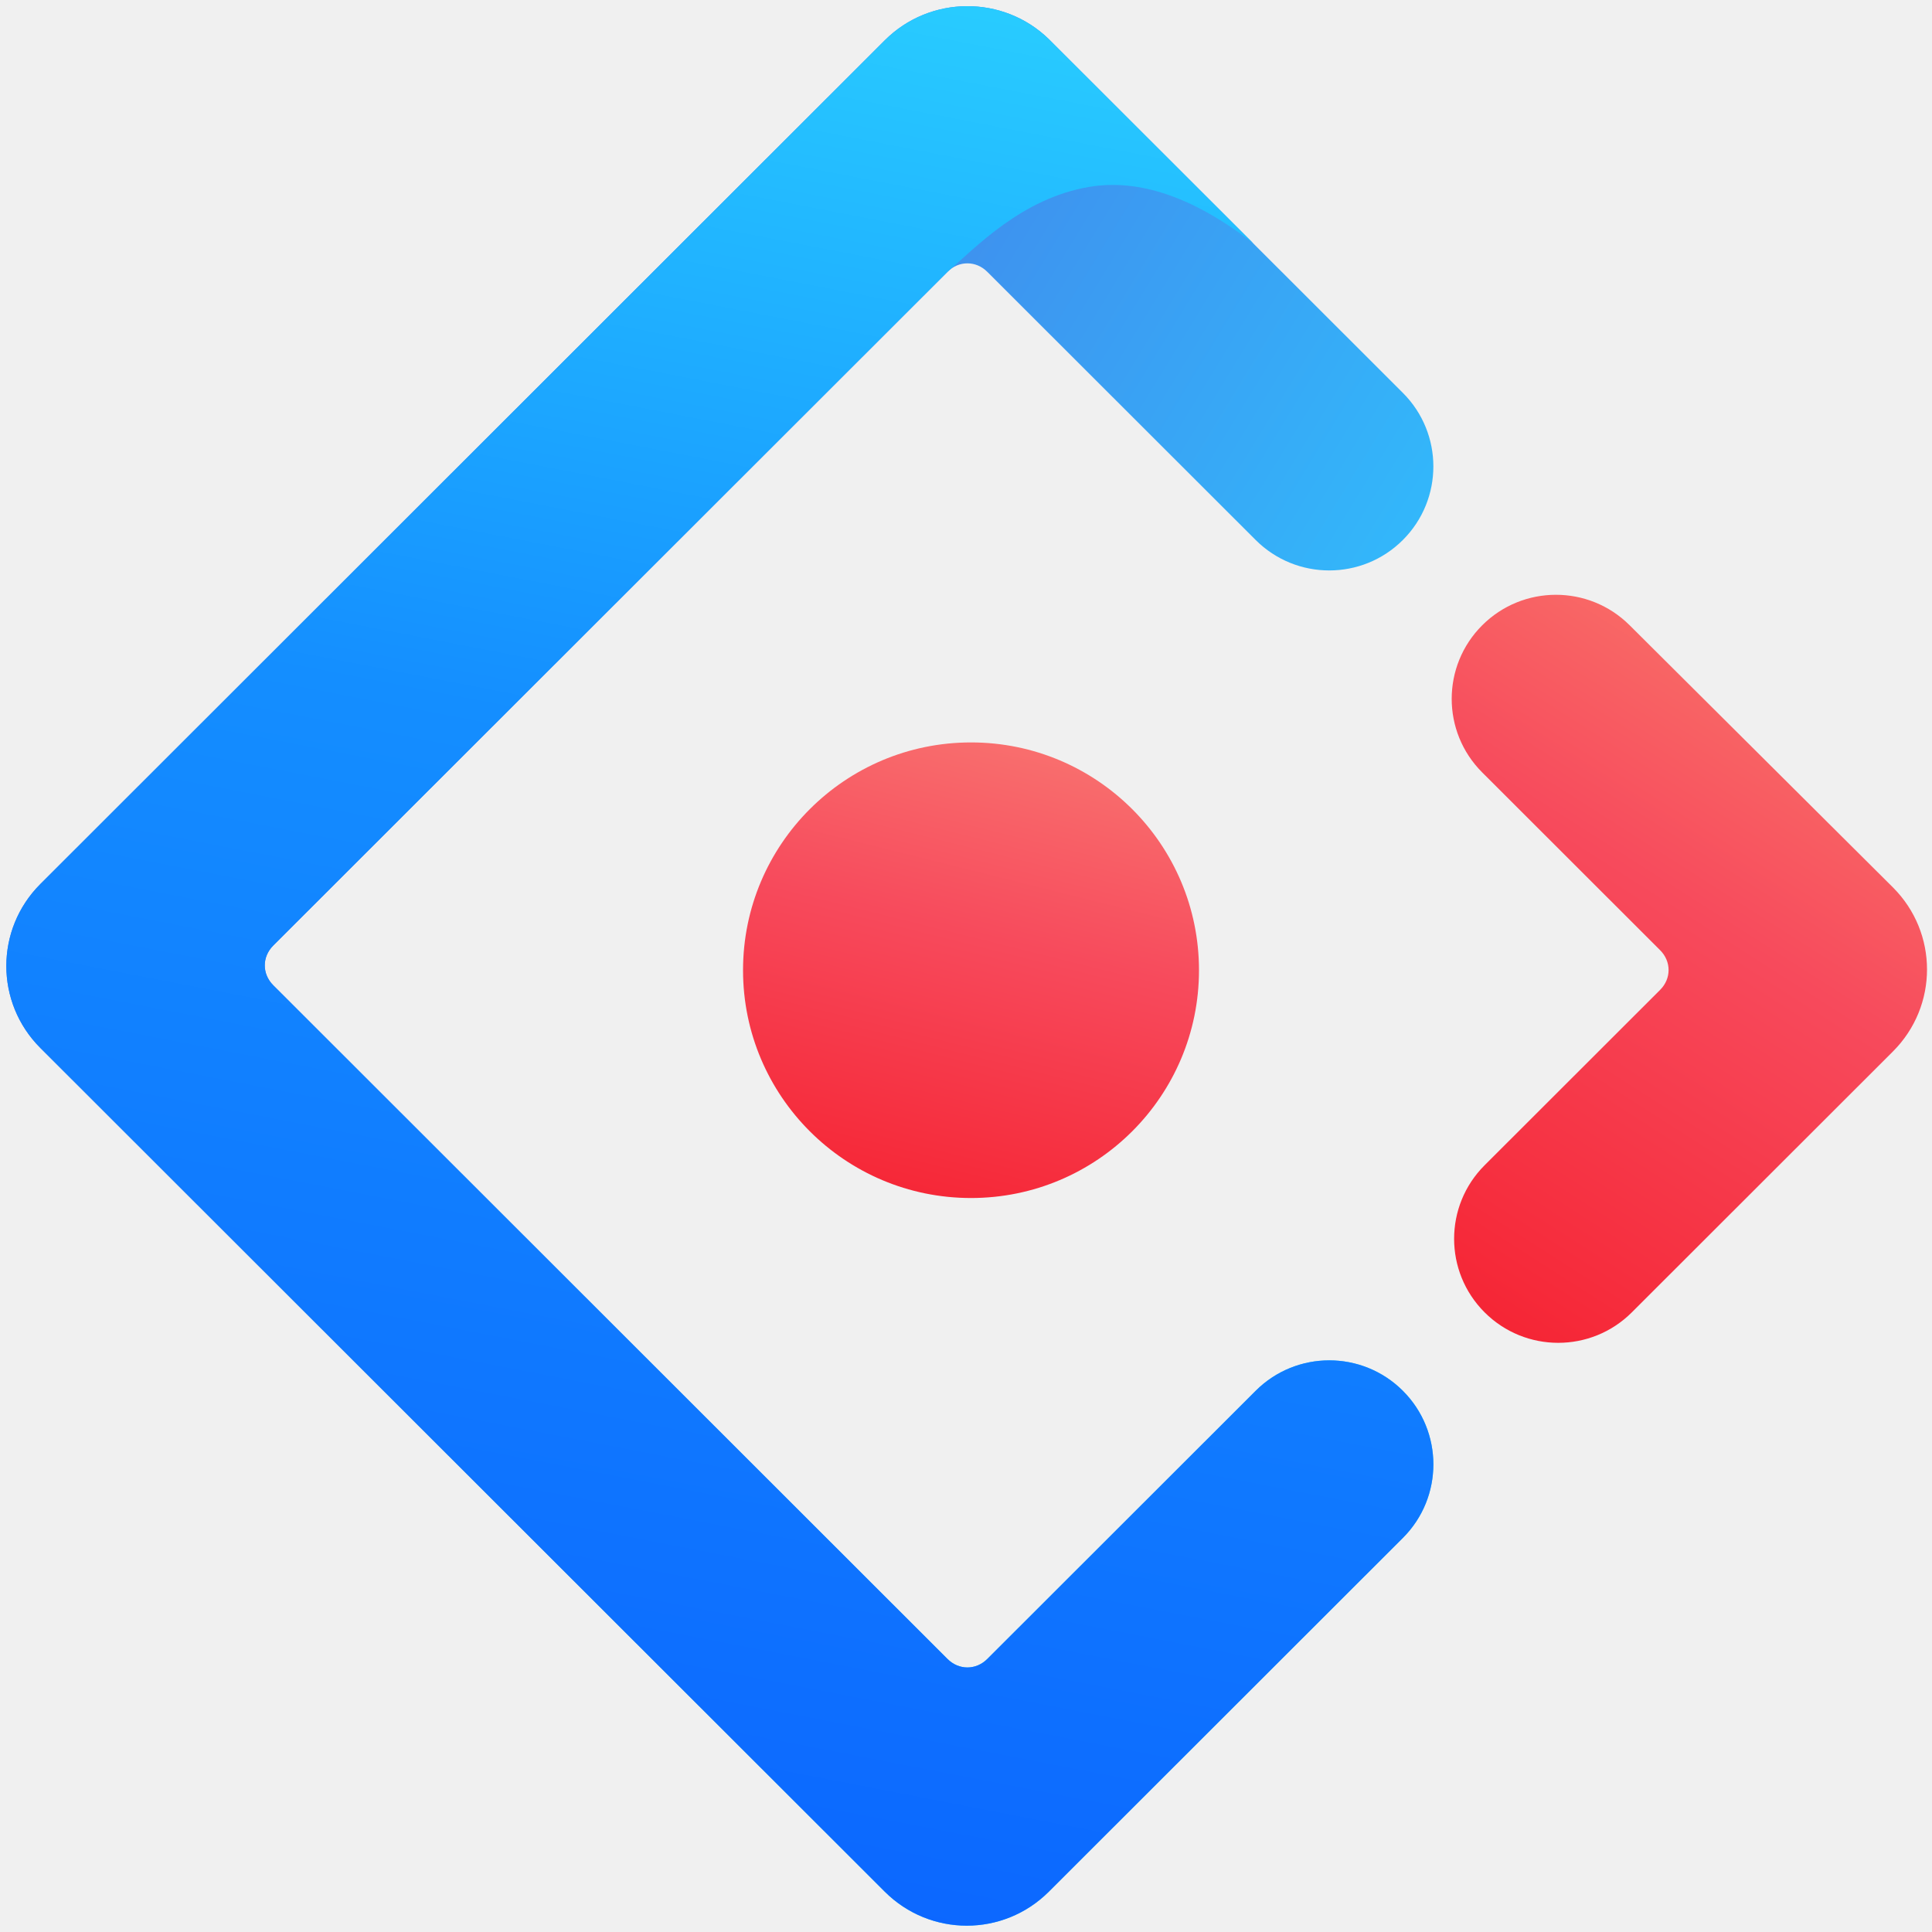
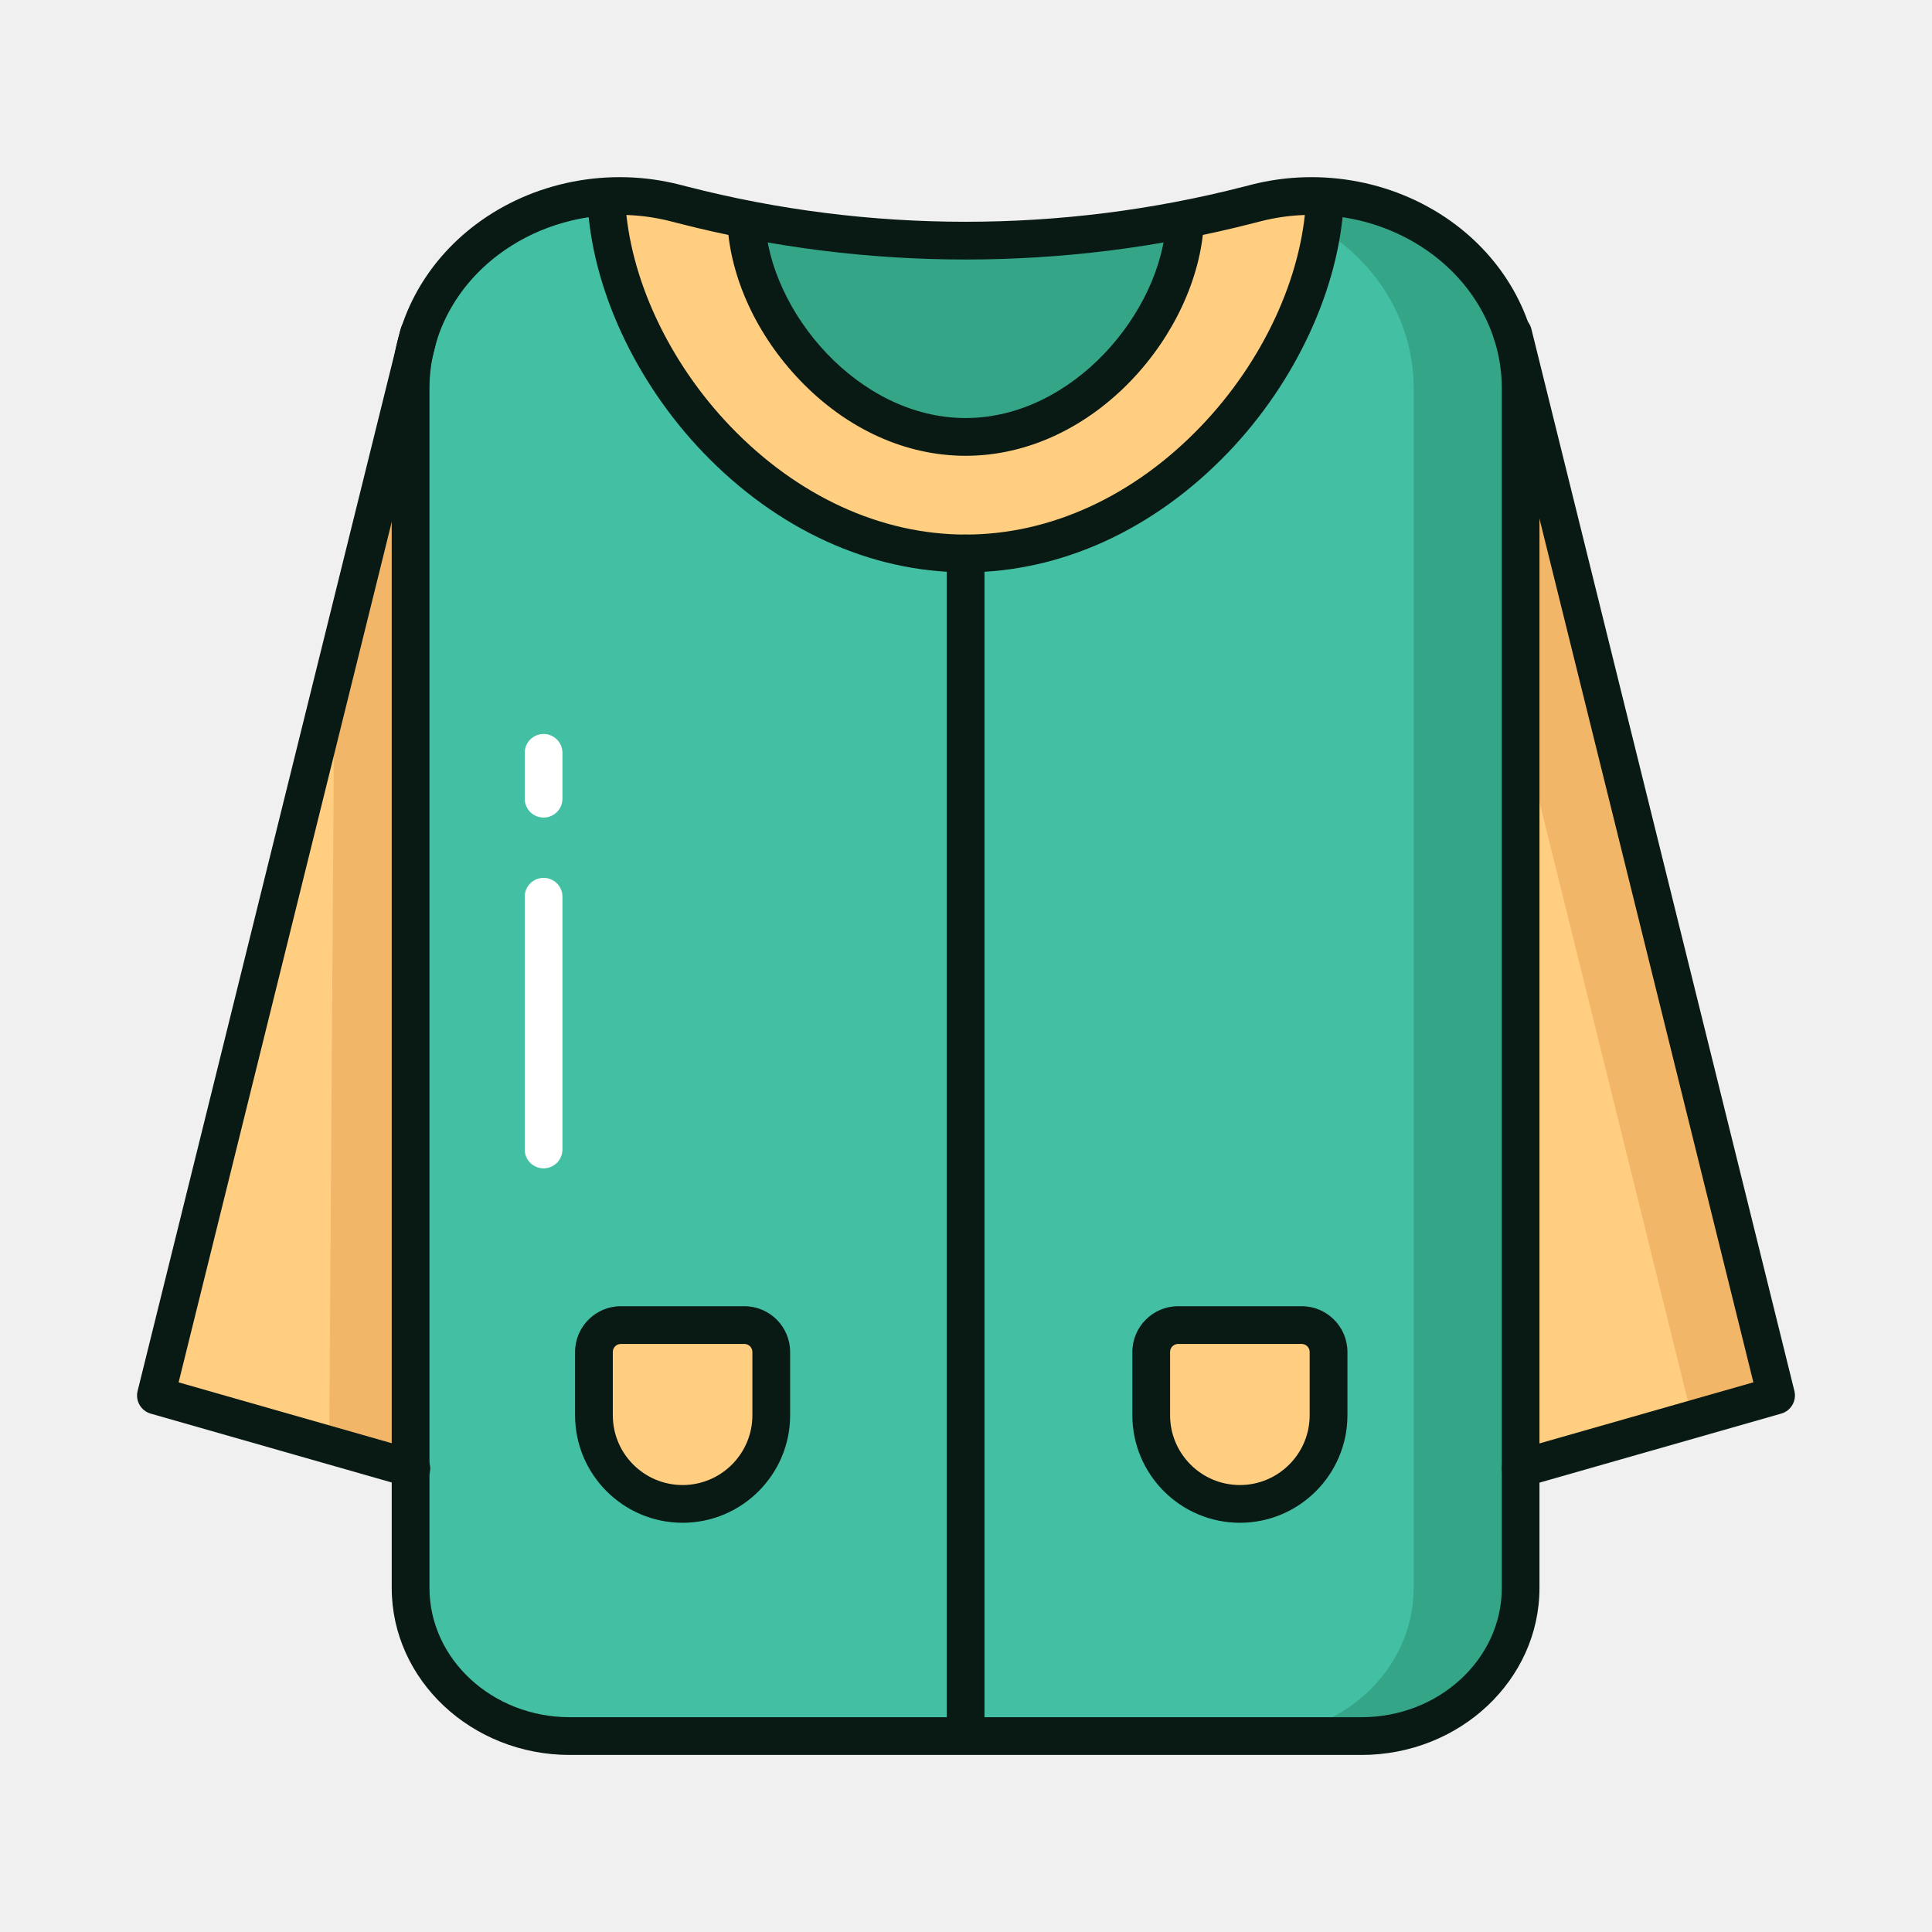
- <svg xmlns="http://www.w3.org/2000/svg" width="200" height="200" version="1.1" viewBox="0 0 200 200">
+ <svg xmlns="http://www.w3.org/2000/svg" t="1591677983479" class="icon" viewBox="0 0 1024 1024" version="1.1" p-id="1788" width="200" height="200">
  <defs>
-     <linearGradient id="linearGradient-1" x1="62.102%" x2="108.197%" y1="0%" y2="37.864%">
-       <stop offset="0%" stop-color="#4285EB" />
-       <stop offset="100%" stop-color="#2EC7FF" />
-     </linearGradient>
-     <linearGradient id="linearGradient-2" x1="69.644%" x2="54.043%" y1="0%" y2="108.457%">
-       <stop offset="0%" stop-color="#29CDFF" />
-       <stop offset="37.86%" stop-color="#148EFF" />
-       <stop offset="100%" stop-color="#0A60FF" />
-     </linearGradient>
-     <linearGradient id="linearGradient-3" x1="69.691%" x2="16.723%" y1="-12.974%" y2="117.391%">
-       <stop offset="0%" stop-color="#FA816E" />
-       <stop offset="41.473%" stop-color="#F74A5C" />
-       <stop offset="100%" stop-color="#F51D2C" />
-     </linearGradient>
-     <linearGradient id="linearGradient-4" x1="68.128%" x2="30.44%" y1="-35.691%" y2="114.943%">
-       <stop offset="0%" stop-color="#FA8E7D" />
-       <stop offset="51.264%" stop-color="#F74A5C" />
-       <stop offset="100%" stop-color="#F51D2C" />
-     </linearGradient>
+     <style type="text/css" />
  </defs>
-   <g id="Page-1" fill="none" fill-rule="evenodd" stroke="none" stroke-width="1">
-     <g id="logo" transform="translate(-20, -20)">
-       <g id="Group-28-Copy-5" transform="translate(20, 20)">
-         <g id="Group-27-Copy-3">
-           <g id="Group-25" fill-rule="nonzero">
-             <g id="2">
-               <path id="Shape" fill="url(#linearGradient-1)" d="M91.588,4.177 L4.18,91.513 C-0.519,96.208 -0.519,103.792 4.18,108.487 L91.588,195.823 C96.287,200.519 103.877,200.519 108.577,195.823 L145.225,159.205 C149.434,155 149.434,148.182 145.225,143.977 C141.017,139.772 134.194,139.772 129.985,143.977 L102.202,171.737 C101.032,172.906 99.257,172.906 98.088,171.737 L28.286,101.993 C27.116,100.824 27.116,99.051 28.286,97.882 L98.088,28.138 C99.257,26.969 101.032,26.969 102.202,28.138 L129.985,55.898 C134.194,60.103 141.017,60.103 145.225,55.898 C149.434,51.693 149.434,44.876 145.225,40.671 L108.581,4.056 C103.862,-0.538 96.269,-0.501 91.588,4.177 Z" />
-               <path id="Shape" fill="url(#linearGradient-2)" d="M91.588,4.177 L4.18,91.513 C-0.519,96.208 -0.519,103.792 4.18,108.487 L91.588,195.823 C96.287,200.519 103.877,200.519 108.577,195.823 L145.225,159.205 C149.434,155 149.434,148.182 145.225,143.977 C141.017,139.772 134.194,139.772 129.985,143.977 L102.202,171.737 C101.032,172.906 99.257,172.906 98.088,171.737 L28.286,101.993 C27.116,100.824 27.116,99.051 28.286,97.882 L98.088,28.138 C101,25.627 105.752,20.542 112.73,19.352 C117.916,18.469 123.585,20.414 129.739,25.189 C125.625,21.078 118.572,14.034 108.581,4.056 C103.862,-0.538 96.269,-0.501 91.588,4.177 Z" />
-             </g>
-             <path id="Shape" fill="url(#linearGradient-3)" d="M153.686,135.855 C157.894,140.06 164.717,140.06 168.926,135.855 L195.96,108.843 C200.659,104.147 200.659,96.564 195.961,91.869 L168.691,64.718 C164.472,60.518 157.647,60.524 153.436,64.732 C149.227,68.937 149.227,75.754 153.436,79.959 L171.854,98.362 C173.024,99.531 173.024,101.305 171.854,102.473 L153.686,120.627 C149.477,124.832 149.477,131.65 153.686,135.855 Z" />
-           </g>
-           <ellipse id="Combined-Shape" cx="100.519" cy="100.437" fill="url(#linearGradient-4)" rx="23.6" ry="23.581" />
-         </g>
-       </g>
-     </g>
-   </g>
+   <path d="M222.05 176.79L82.65 739.65l135.38 38.66" fill="#FFCE80" p-id="1789" />
+   <path d="M177.05 381.92l-2.56 382.3 49.34 14.09 4.03-601.52z" fill="#F2B668" p-id="1790" />
+   <path d="M805.97 778.28l135.38-38.66-139.4-562.85-0.46 0.12" fill="#FFCE80" p-id="1791" />
+   <path d="M897.01 752.29l44.34-12.67-139.4-562.85-0.46 0.12 1.46 195.64z" fill="#F2B668" p-id="1792" />
+   <path d="M721.58 920.16H302.02c-46.61 0-84.4-35.17-84.4-78.55V205.9c0-0.91 0.01-1.81 0.04-2.72 1.81-66.56 71.41-113.3 140.36-95.56l3.86 0.99c98.11 25.25 201.73 25.25 299.84 0l3.86-0.99c68.95-17.74 138.55 29 140.36 95.56 0.02 0.9 0.04 1.81 0.04 2.72v635.71c0 43.38-37.79 78.55-84.4 78.55z" fill="#43C0A3" p-id="1793" />
+   <path d="M301.32 107.62l3.86 0.99c58.25 14.99 118.44 21.08 178.27 18.27-40.94-1.92-81.71-8.01-121.57-18.27l-3.86-0.99c-19.86-5.11-39.77-4.86-58.11-0.34 0.47 0.12 0.94 0.22 1.41 0.34zM805.94 203.18c-1.8-66.11-70.47-112.66-138.96-95.9 45.31 11.18 80.96 48.51 82.25 95.9 0.02 0.9 0.04 1.81 0.04 2.72v635.71c0 43.38-37.79 78.55-84.4 78.55h56.71c46.61 0 84.4-35.17 84.4-78.55V205.9c0-0.91-0.02-1.81-0.04-2.72z" fill="#35A588" p-id="1794" />
+   <path d="M513.72 246.71c79.59 0 144.12-47.42 144.12-105.91 0-10.34-2.03-20.33-5.79-29.78-90.83 21.76-186.05 22.02-276.99 0.81-3.55 9.21-5.46 18.92-5.46 28.97 0 58.49 64.52 105.91 144.12 105.91z" fill="#35A588" p-id="1795" />
+   <path d="M702.22 106.64c-4.57 87.83-88.07 186.69-190.42 186.69s-185.85-98.86-190.42-186.69l74.14 10.93c2.79 53.63 53.78 114 116.28 114s113.49-60.37 116.28-114l74.14-10.93z" fill="#FFCE80" p-id="1796" />
+   <path d="M721.58 930.16H302.02c-52.05 0-94.4-39.72-94.4-88.55V205.9c0-1 0.01-1.99 0.04-2.99 0.89-32.68 17.08-63.25 44.42-83.85 30.36-22.88 70.89-30.78 108.42-21.12l3.86 0.99c96.45 24.82 198.4 24.82 294.85 0l3.86-0.99c37.53-9.66 78.06-1.76 108.42 21.12 27.34 20.61 43.53 51.17 44.42 83.85 0.03 1 0.04 1.99 0.04 2.99v635.71c0.03 48.83-42.32 88.55-94.37 88.55zM328.41 113.89c-23.13 0-45.93 7.31-64.28 21.14-22.45 16.92-35.75 41.86-36.47 68.42-0.02 0.81-0.03 1.63-0.03 2.45v635.71c0 37.8 33.37 68.55 74.4 68.55h419.56c41.02 0 74.4-30.75 74.4-68.55V205.9c0-0.82-0.01-1.63-0.03-2.45-0.72-26.56-14.02-51.5-36.47-68.42-25.54-19.25-59.71-25.88-91.4-17.72l-3.86 0.99c-99.71 25.66-205.11 25.66-304.82 0l-3.86-0.99a108.96 108.96 0 0 0-27.14-3.42z" fill="#091914" p-id="1797" />
+   <path d="M511.8 241.58c-31.86 0-63.03-14.19-87.75-39.97-22.96-23.94-37-54.38-38.52-83.52-0.29-5.52 3.95-10.22 9.47-10.51 5.51-0.29 10.22 3.95 10.51 9.47 2.51 48.34 49.49 104.52 106.29 104.52s103.78-56.19 106.29-104.52c0.29-5.52 5.02-9.75 10.51-9.47 5.52 0.29 9.75 4.99 9.47 10.51-3.03 58.29-57.68 123.49-126.27 123.49z" fill="#091914" p-id="1798" />
+   <path d="M511.8 303.34c-50.42 0-99.82-22.55-139.1-63.49-36.02-37.55-58.94-87.16-61.31-132.69-0.29-5.52 3.95-10.22 9.47-10.51 5.53-0.29 10.22 3.95 10.51 9.47C333.5 147 354.35 191.81 387.14 226c35.47 36.97 79.74 57.33 124.66 57.33 44.93 0 89.2-20.36 124.66-57.33 32.8-34.19 53.65-79 55.77-119.88 0.29-5.52 5-9.75 10.51-9.47 5.51 0.29 9.75 4.99 9.47 10.51-2.37 45.53-25.29 95.13-61.31 132.69-39.27 40.94-88.67 63.49-139.1 63.49z" fill="#091914" p-id="1799" />
+   <path d="M511.8 927.75c-5.52 0-10-4.48-10-10V293.34c0-5.52 4.48-10 10-10s10 4.48 10 10v624.41c0 5.52-4.47 10-10 10z" fill="#091914" p-id="1800" />
+   <path d="M288.11 619.25c-5.52 0-10-4.48-10-10V475.29c0-5.52 4.48-10 10-10s10 4.48 10 10v133.95c0 5.53-4.47 10.01-10 10.01zM288.11 433.32c-5.52 0-10-4.48-10-10v-24.3c0-5.52 4.48-10 10-10s10 4.48 10 10v24.3c0 5.52-4.47 10-10 10z" fill="#FFFFFF" p-id="1801" />
+   <path d="M805.97 788.29c-4.35 0-8.36-2.86-9.61-7.26-1.52-5.31 1.56-10.84 6.87-12.36l126.1-36.01-136.35-550.52c-0.48-0.78-0.86-1.65-1.12-2.58-1.47-5.32 1.65-10.83 6.97-12.31l0.46-0.13a10 10 0 0 1 7.71 1c2.33 1.36 4.01 3.61 4.66 6.23l139.4 562.86c1.29 5.23-1.78 10.54-6.96 12.02L808.72 787.9c-0.92 0.26-1.84 0.39-2.75 0.39zM218.03 788.32c-0.91 0-1.83-0.12-2.75-0.39L79.9 749.26c-5.18-1.48-8.26-6.79-6.96-12.02l139.4-562.86c1.33-5.36 6.76-8.63 12.11-7.3 5.36 1.33 8.63 6.75 7.3 12.11L94.67 732.68l126.1 36.01c5.31 1.52 8.39 7.05 6.87 12.36-1.25 4.4-5.26 7.26-9.61 7.27z" fill="#091914" p-id="1802" />
+   <path d="M361.79 797.1c-25.95 0-46.99-21.04-46.99-46.99v-33.54c0-7.87 6.38-14.25 14.25-14.25h65.49c7.87 0 14.25 6.38 14.25 14.25v33.54c-0.01 25.95-21.04 46.99-47 46.99z" fill="#FFCE80" p-id="1803" />
+   <path d="M361.79 807.1c-31.43 0-56.99-25.57-56.99-56.99v-33.54c0-13.37 10.88-24.25 24.25-24.25h65.49c13.37 0 24.25 10.88 24.25 24.25v33.54c-0.01 31.42-25.57 56.99-57 56.99z m-32.74-94.78c-2.34 0-4.25 1.9-4.25 4.25v33.54c0 20.4 16.59 36.99 36.99 36.99s36.99-16.59 36.99-36.99v-33.54c0-2.34-1.9-4.25-4.25-4.25h-65.48z" fill="#091914" p-id="1804" />
+   <path d="M657.17 797.1c-25.95 0-46.99-21.04-46.99-46.99v-33.54c0-7.87 6.38-14.25 14.25-14.25h65.49c7.87 0 14.25 6.38 14.25 14.25v33.54c-0.01 25.95-21.05 46.99-47 46.99z" fill="#FFCE80" p-id="1805" />
+   <path d="M657.17 807.1c-31.43 0-56.99-25.57-56.99-56.99v-33.54c0-13.37 10.88-24.25 24.25-24.25h65.49c13.37 0 24.25 10.88 24.25 24.25v33.54c-0.01 31.42-25.58 56.99-57 56.99z m-32.75-94.78c-2.34 0-4.25 1.9-4.25 4.25v33.54c0 20.4 16.59 36.99 36.99 36.99s36.99-16.59 36.99-36.99v-33.54a4.26 4.26 0 0 0-4.25-4.25h-65.48z" fill="#091914" p-id="1806" />
</svg>
